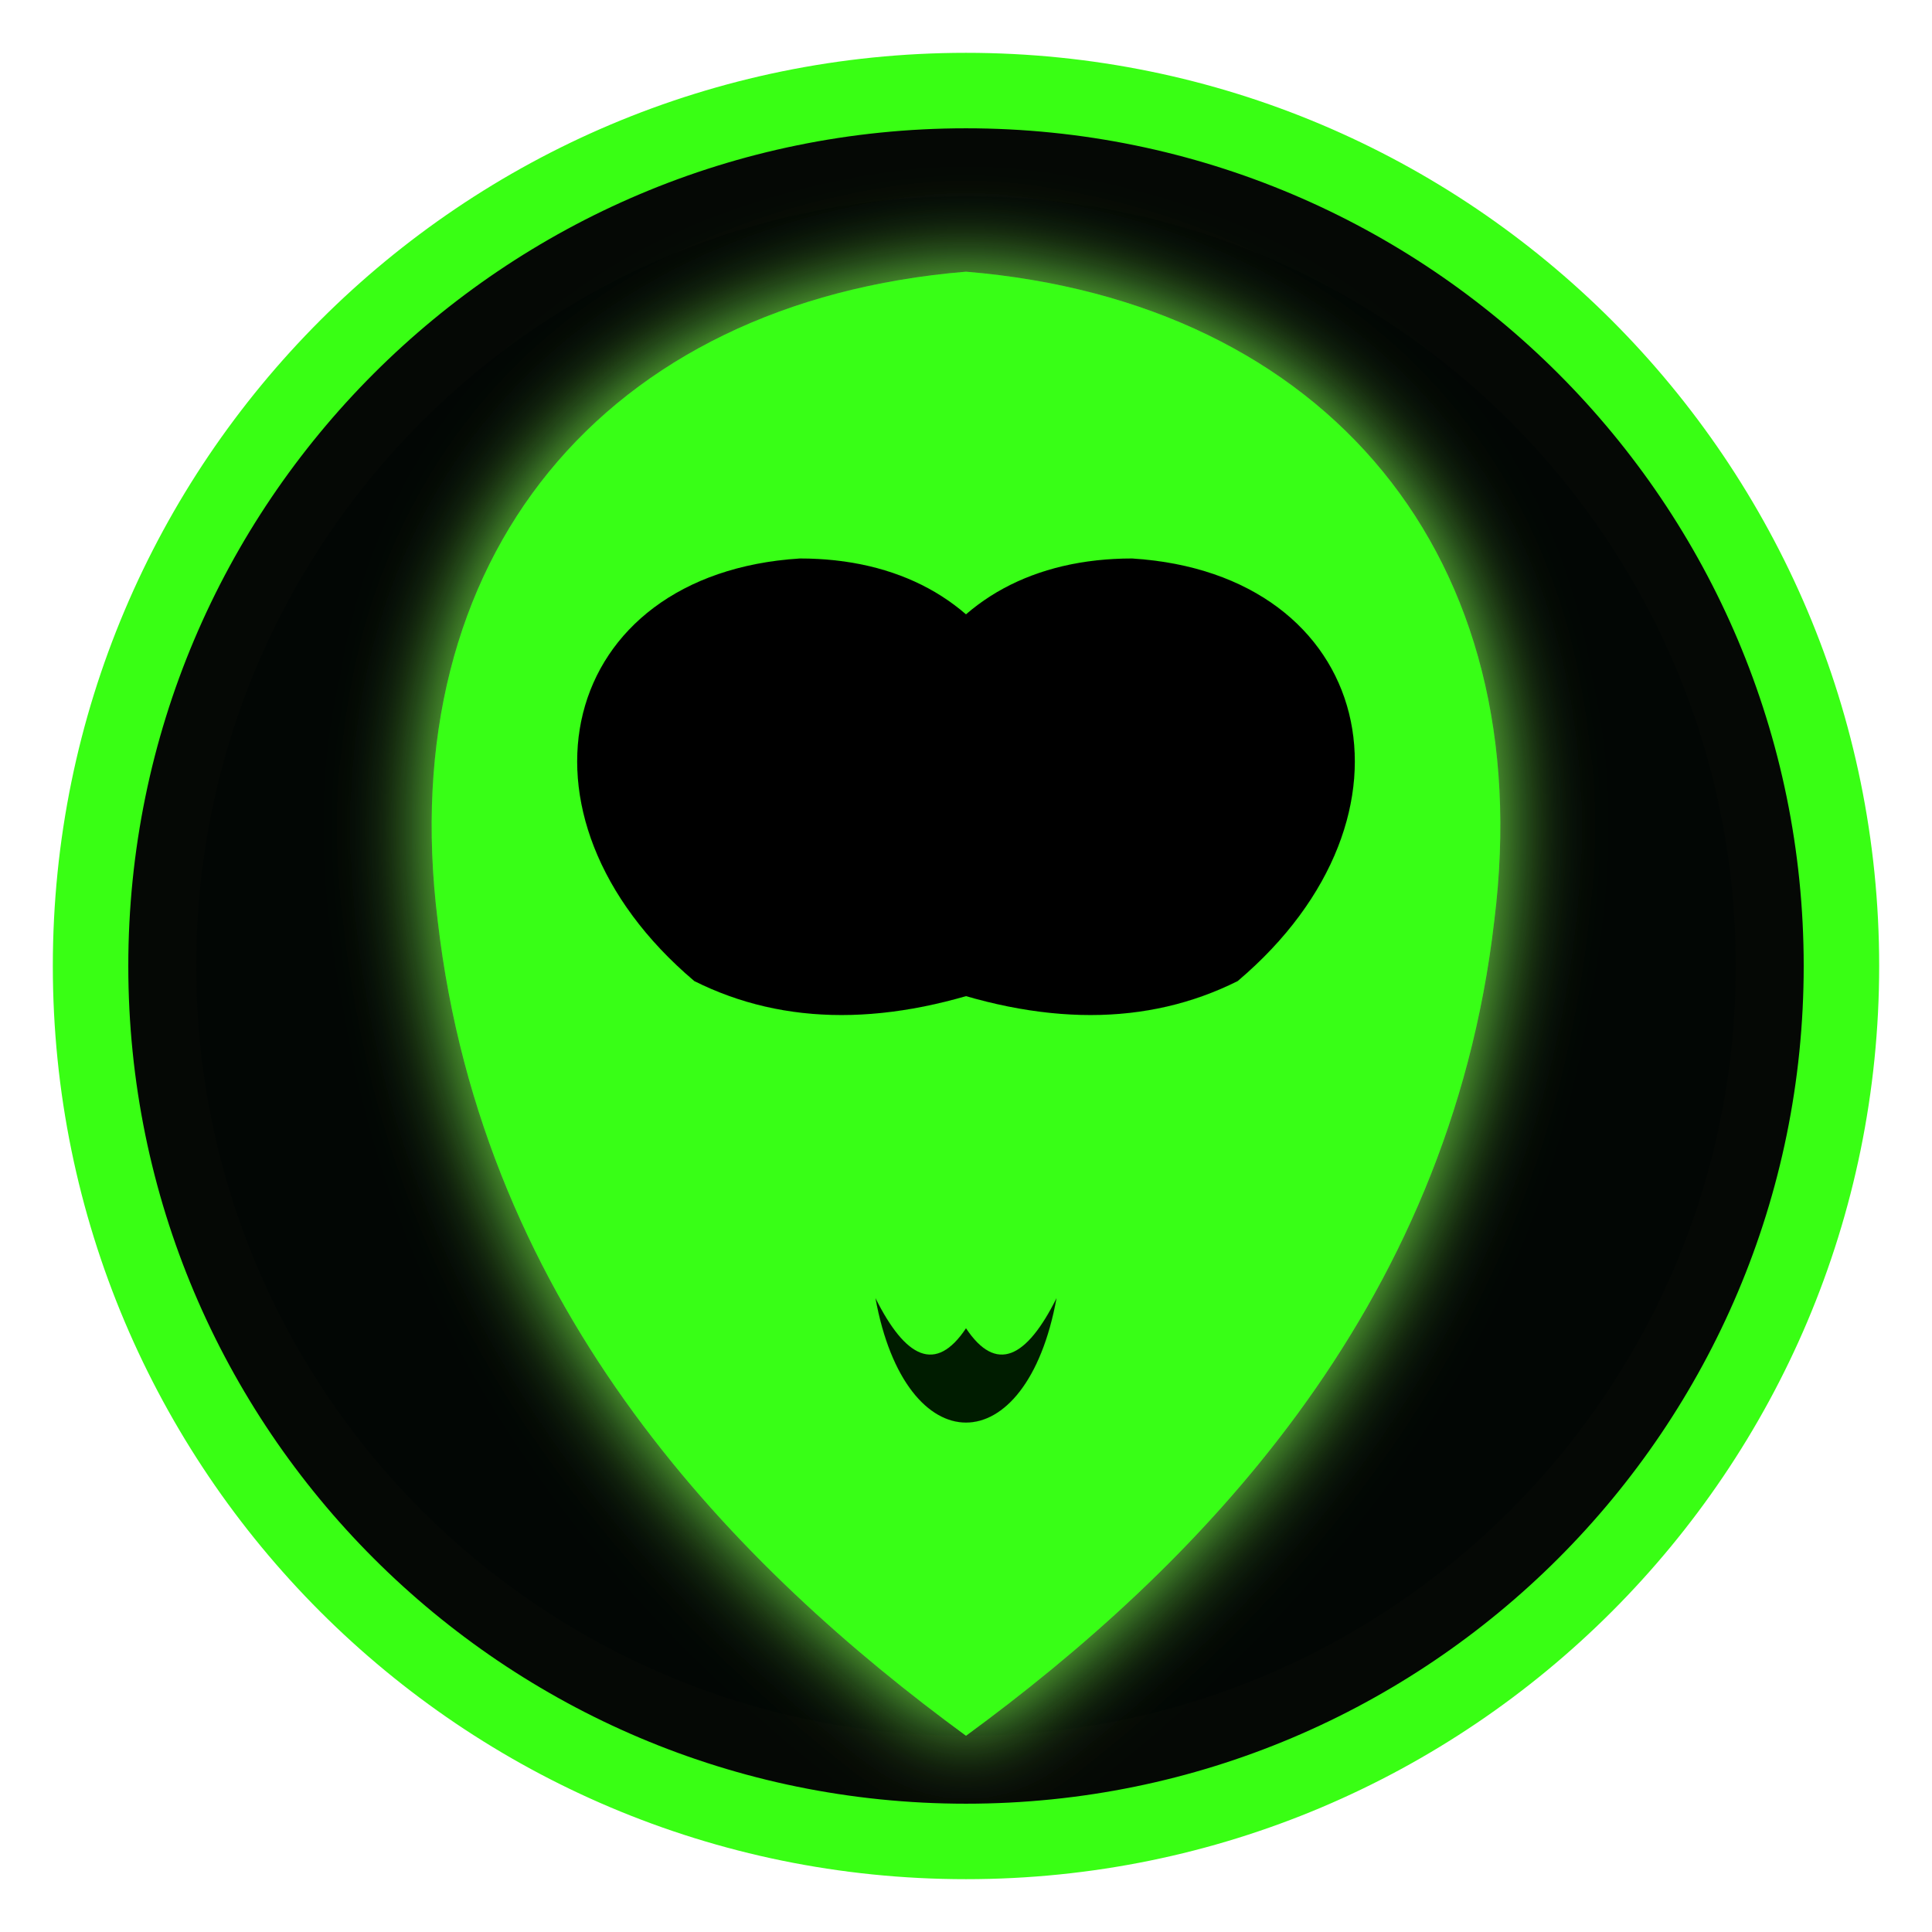
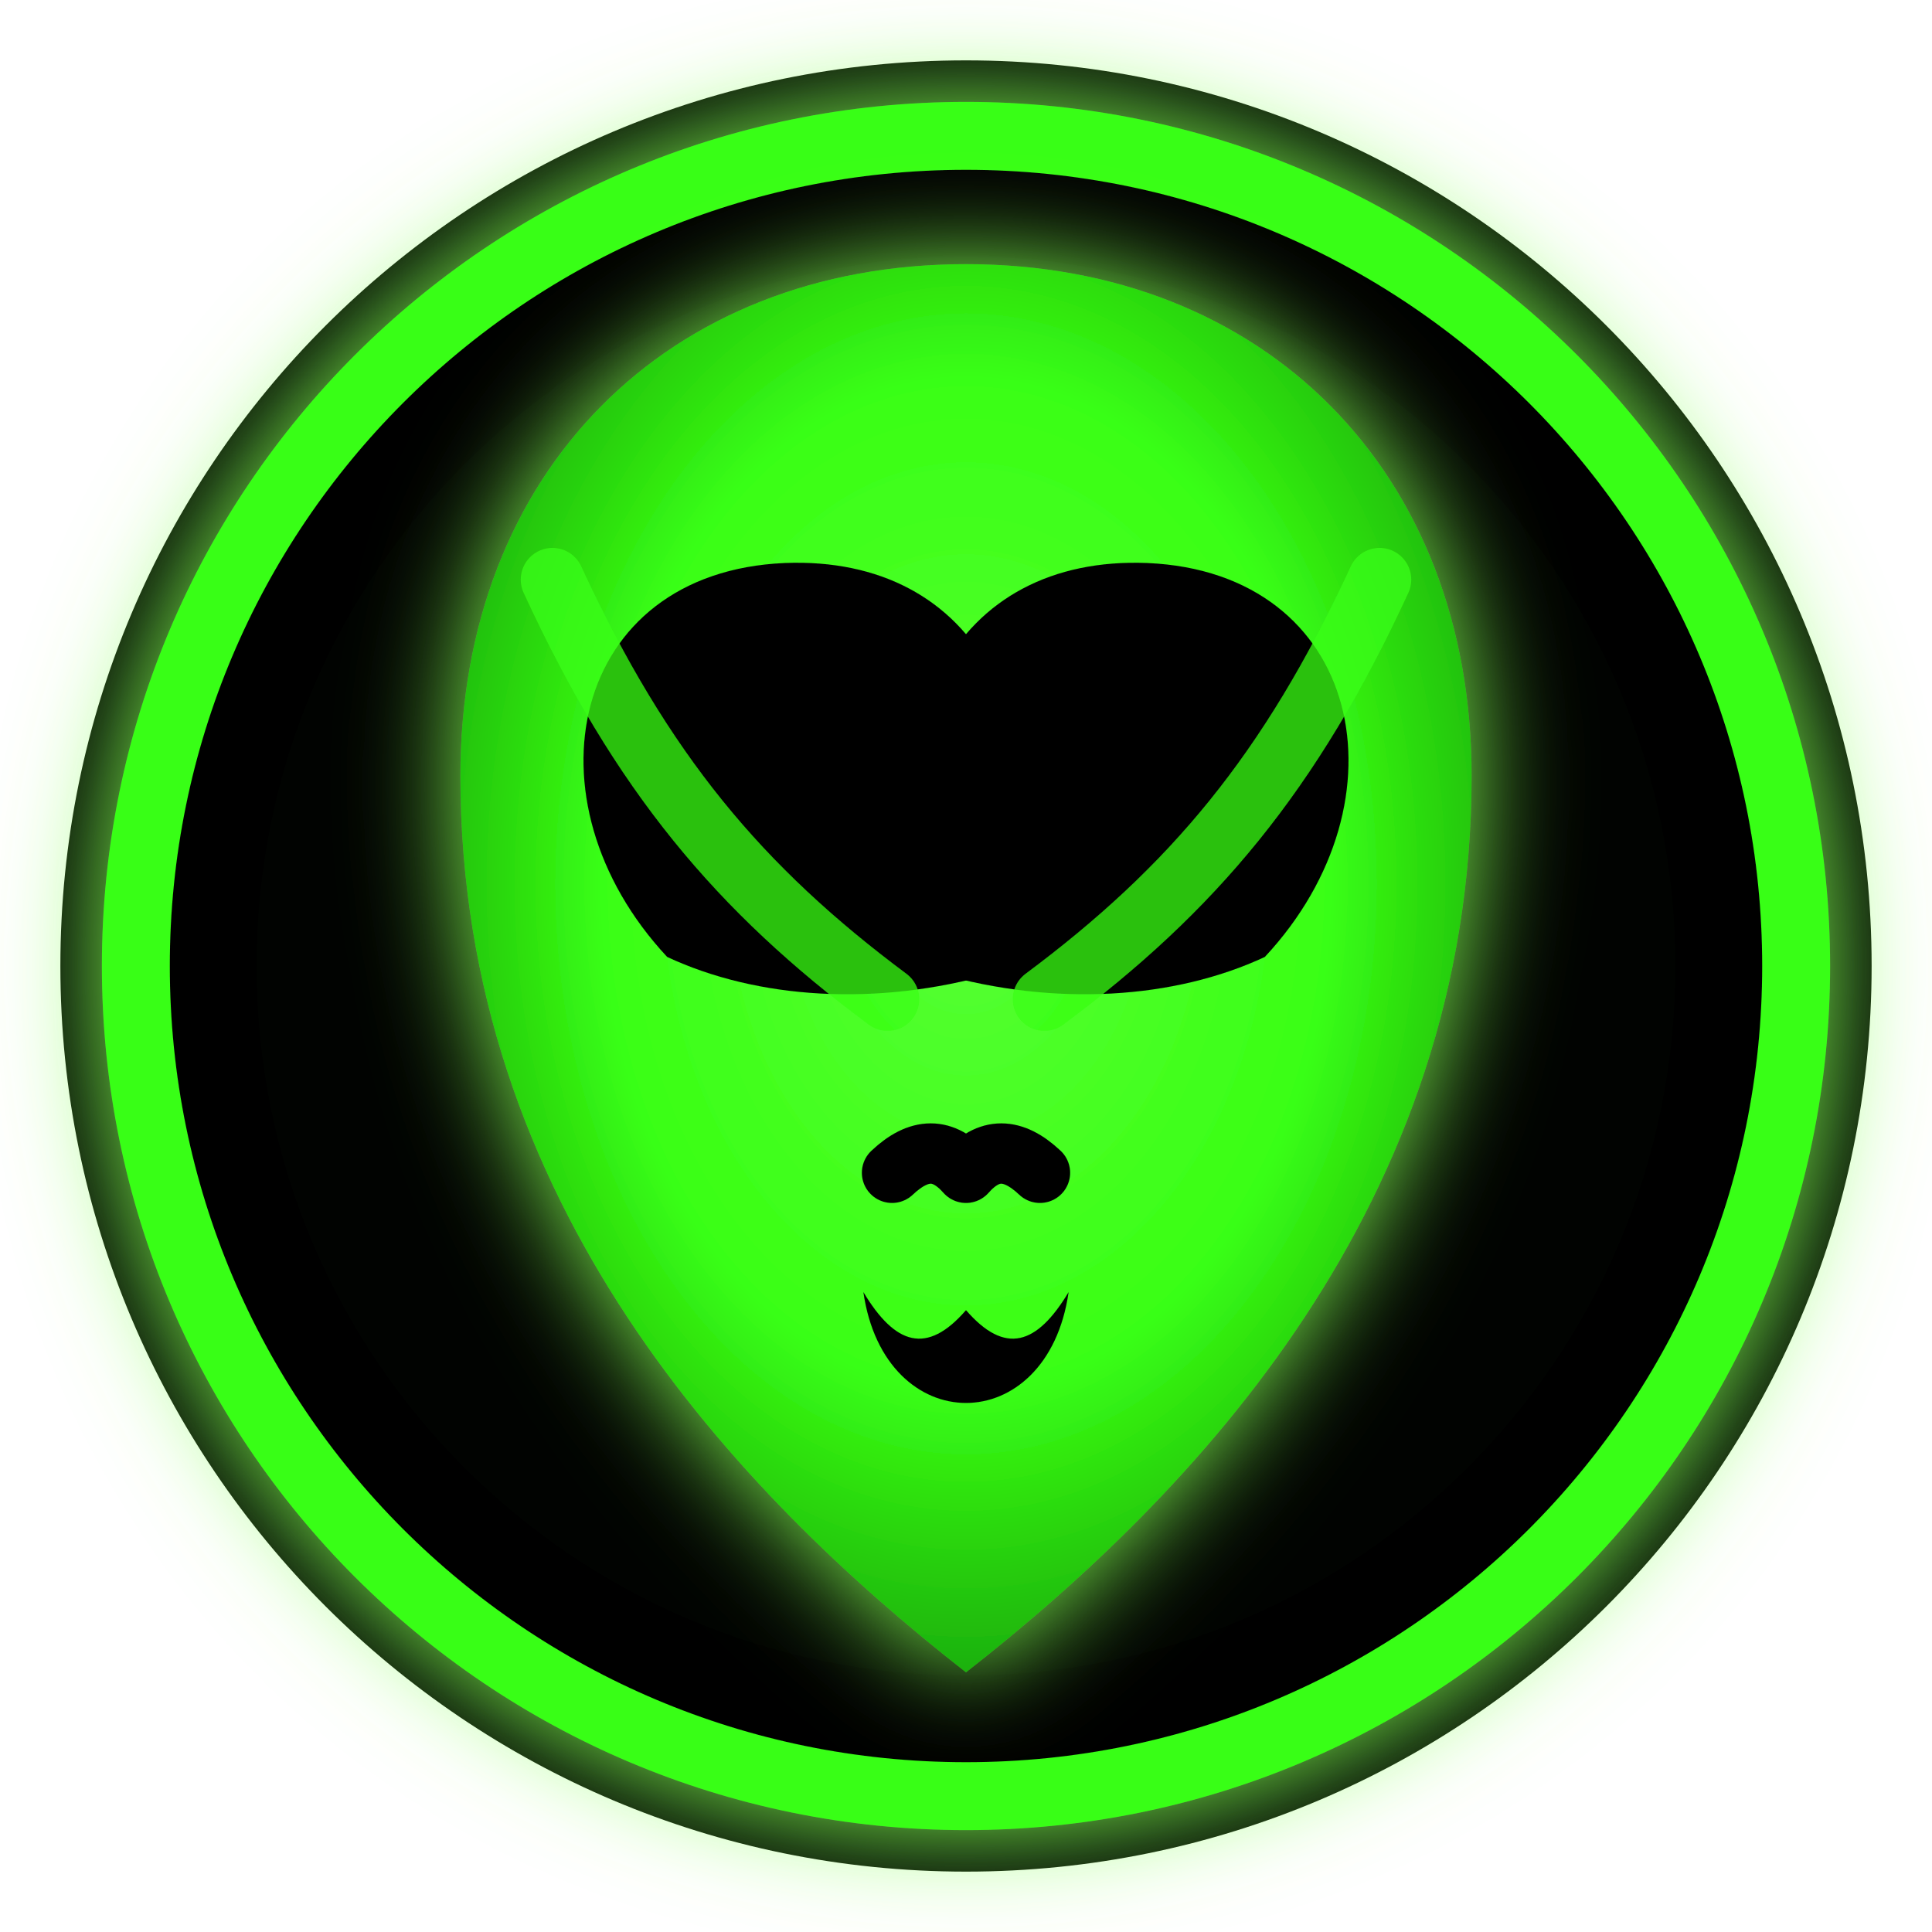
<svg xmlns="http://www.w3.org/2000/svg" viewBox="0 0 128 128" role="img" aria-label="DonLien neon alien logo">
  <defs>
-     <filter id="glow" x="-35%" y="-35%" width="170%" height="170%">
-       <feGaussianBlur stdDeviation="3" result="blur" />
+     <radialGradient id="core" cx="50%" cy="44%" r="58%">
+       <stop offset="0%" stop-color="#58ff35" />
+       <stop offset="62%" stop-color="#39ff14" />
+       <stop offset="100%" stop-color="#19a908" />
+     </radialGradient>
+     <filter id="glow" x="-45%" y="-45%" width="190%" height="190%">
+       <feGaussianBlur stdDeviation="3.6" result="blur" />
      <feColorMatrix in="blur" result="greenGlow" type="matrix" values="0 0 0 0 0.22 0 0 0 0 1 0 0 0 0 0.08 0 0 0 1 0" />
      <feMerge>
        <feMergeNode in="greenGlow" />
        <feMergeNode in="SourceGraphic" />
      </feMerge>
    </filter>
  </defs>
-   <circle cx="64" cy="64" r="58" fill="#050805" stroke="#39FF14" stroke-width="5" />
-   <circle cx="64" cy="64" r="51" fill="#020604" />
-   <g filter="url(#glow)">
-     <path d="M64 18c24 2 38 19 35 43-3 26-20 43-35 54-15-11-32-28-35-54-3-24 11-41 35-43Z" fill="#39FF14" />
-     <path d="M46 65c-13-11-9-27 7-28 13 0 20 11 14 28-8 3-15 3-21 0Z" fill="#020604" />
-     <path d="M82 65c13-11 9-27-7-28-13 0-20 11-14 28 8 3 15 3 21 0Z" fill="#020604" />
-     <path d="M58 86c2 4 4 5 6 2 2 3 4 2 6-2-2 11-10 11-12 0Z" fill="#020604" opacity="0.92" />
+   <circle cx="64" cy="64" r="60" fill="#020604" />
+   <circle cx="64" cy="64" r="55" fill="#020604" stroke="#39FF14" stroke-width="4.5" filter="url(#glow)" />
+   <circle cx="64" cy="64" r="47" fill="#010301" />
+   <g filter="url(#glow)" stroke-linecap="round" stroke-linejoin="round">
+     <path d="M64 17.5c19.8 0 33.5 13.8 33.5 33.9 0 28.3-18.3 47.5-33.5 59.4-15.2-11.9-33.5-31.1-33.5-59.4 0-20.1 13.7-33.9 33.5-33.9Z" fill="url(#core)" />
+     <path d="M44.2 63.4c-9.7-10.4-6.4-25.5 7.8-26.1 12.6-.5 19.2 10.5 13.8 27.2-7.7 2.2-15.6 1.7-21.6-1.1Z" fill="#020604" />
+     <path d="M83.8 63.4c9.7-10.4 6.4-25.5-7.8-26.1-12.6-.5-19.2 10.5-13.8 27.2 7.7 2.2 15.6 1.7 21.6-1.1Z" fill="#020604" />
+     <path d="M36.6 38.4c5.9 12.8 12.4 20.5 22.2 27.8" fill="none" stroke="#39FF14" stroke-width="4.2" opacity="0.75" />
+     <path d="M91.4 38.4c-5.9 12.8-12.4 20.5-22.2 27.8" fill="none" stroke="#39FF14" stroke-width="4.2" opacity="0.75" />
+     <path d="M57.2 85.6c2.1 3.5 4.2 4.2 6.8 1.2 2.6 3 4.7 2.3 6.8-1.2-1.4 9.8-12.2 9.8-13.6 0Z" fill="#020604" />
+     <path d="M59.1 77.7c1.8-1.7 3.4-1.7 4.9 0 1.5-1.7 3.1-1.7 4.9 0" fill="none" stroke="#020604" stroke-width="4" />
  </g>
</svg>
